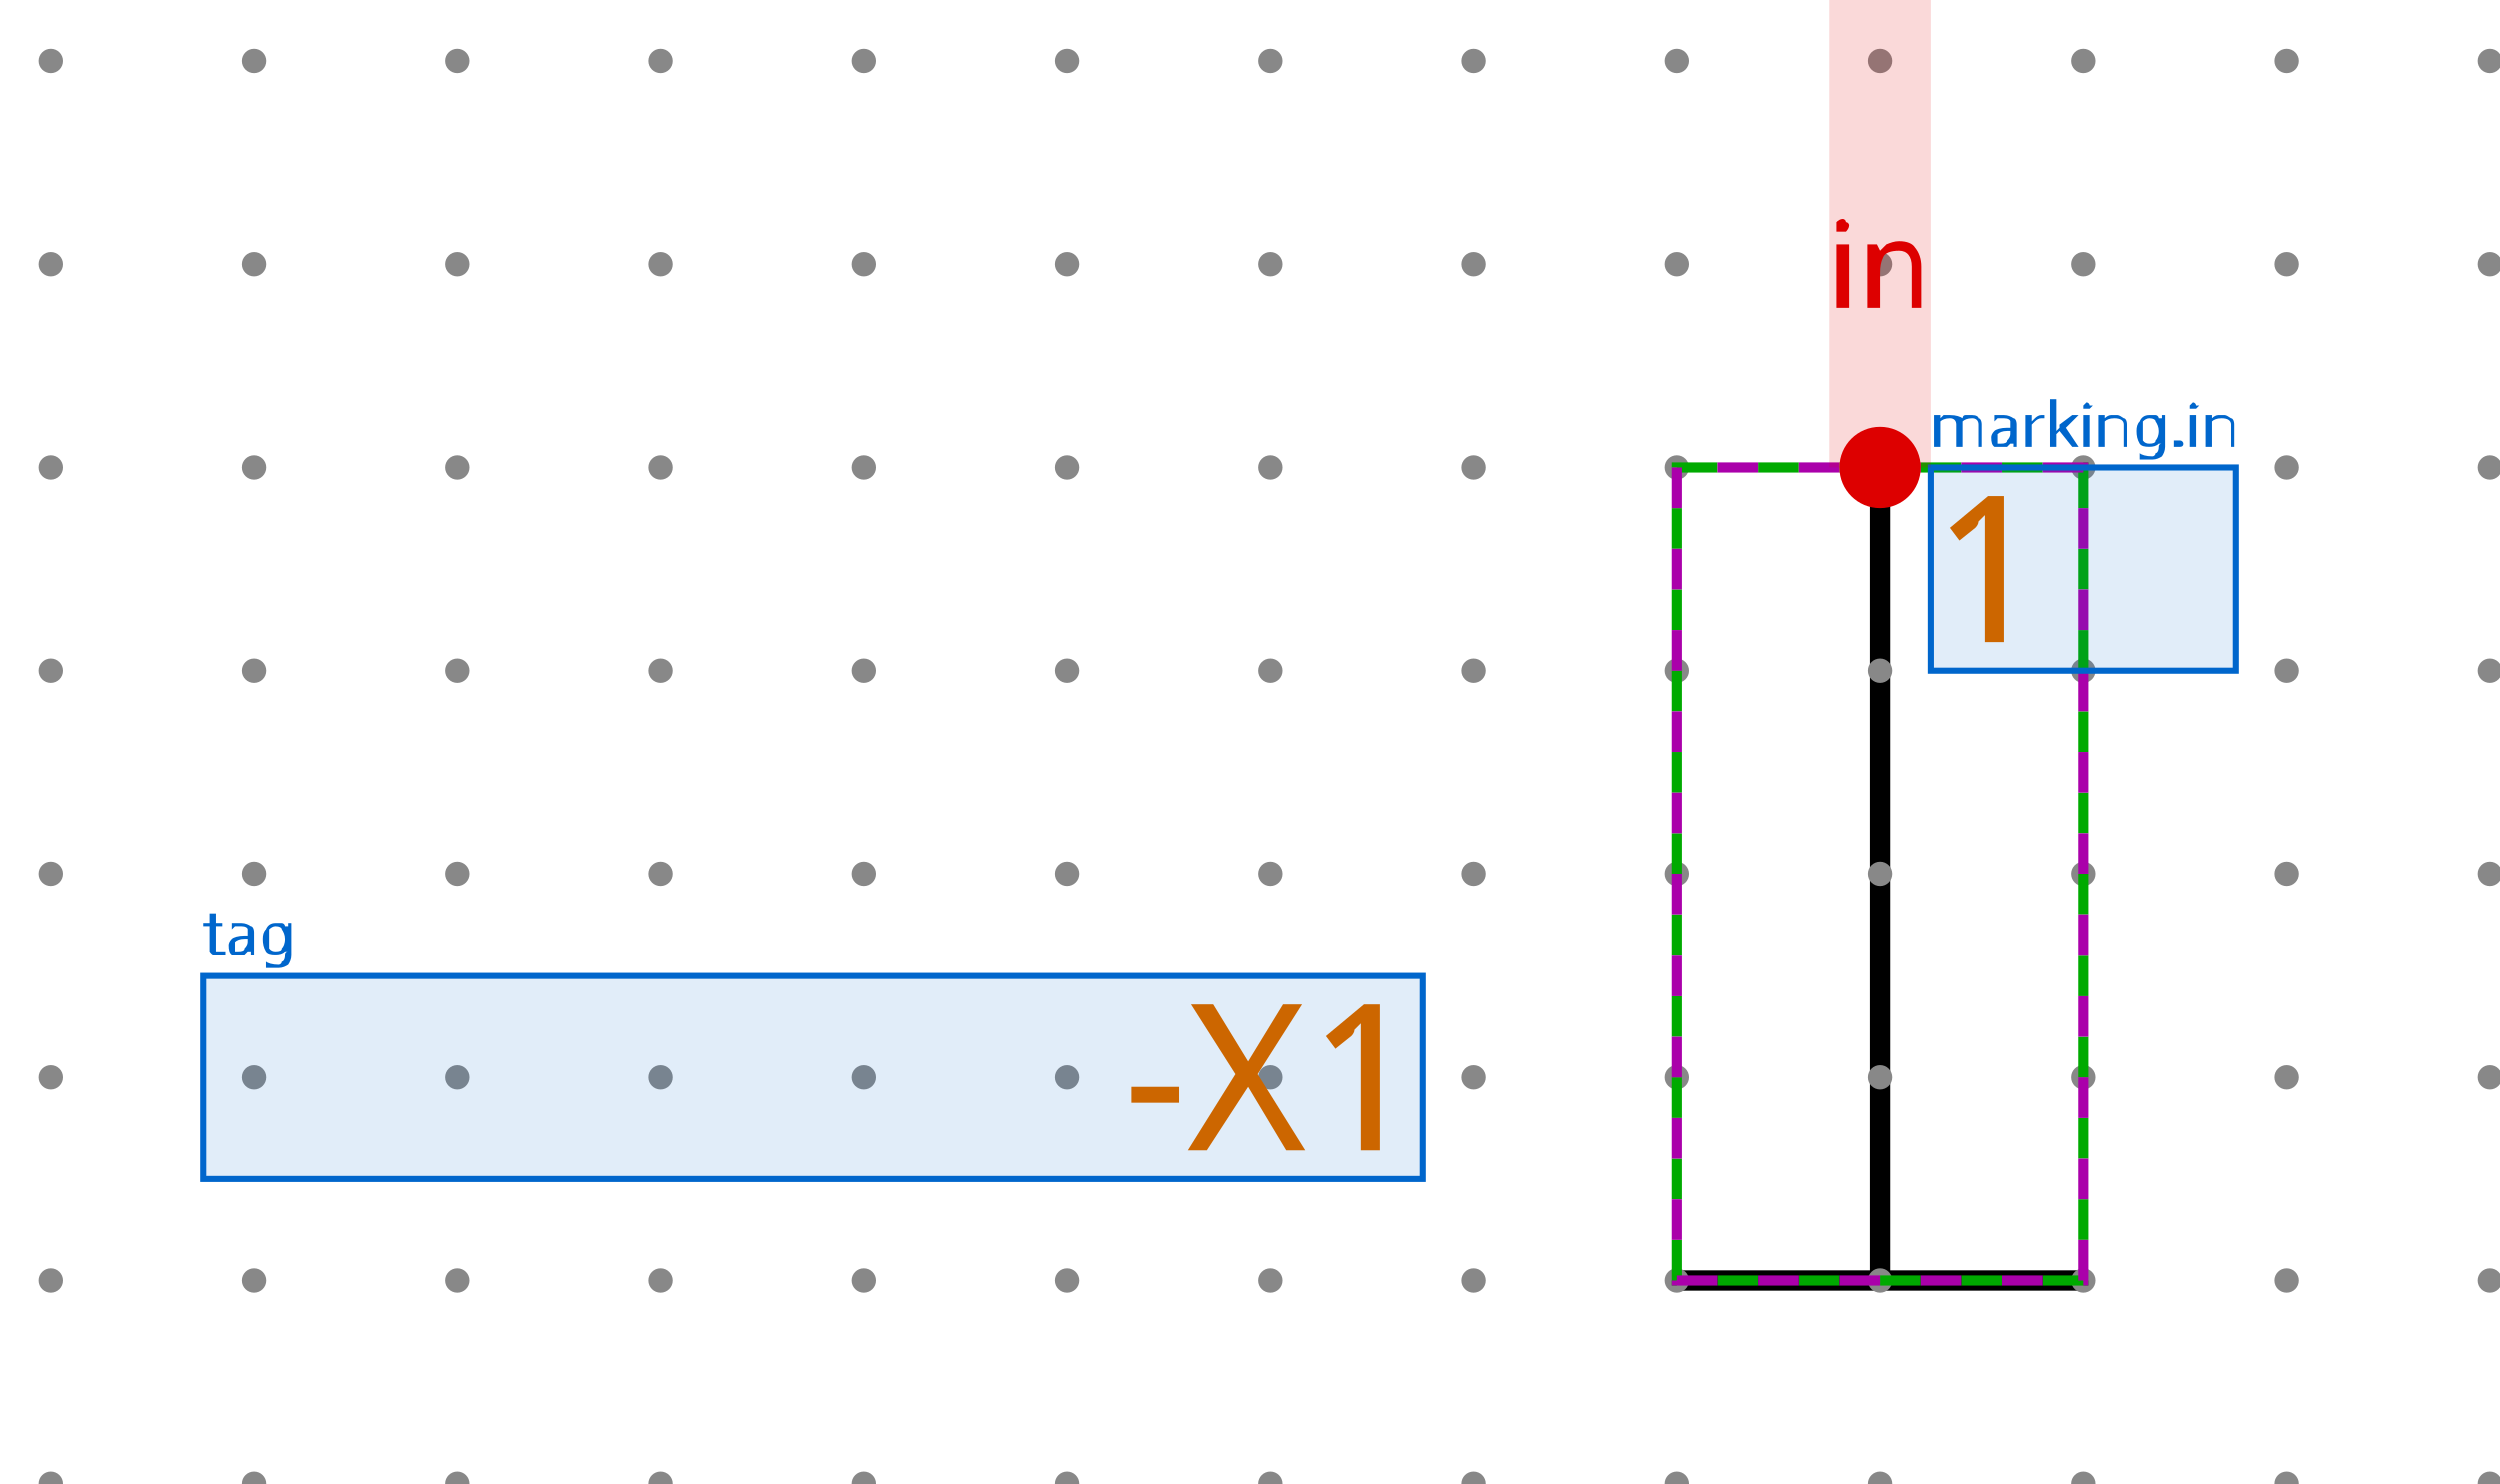
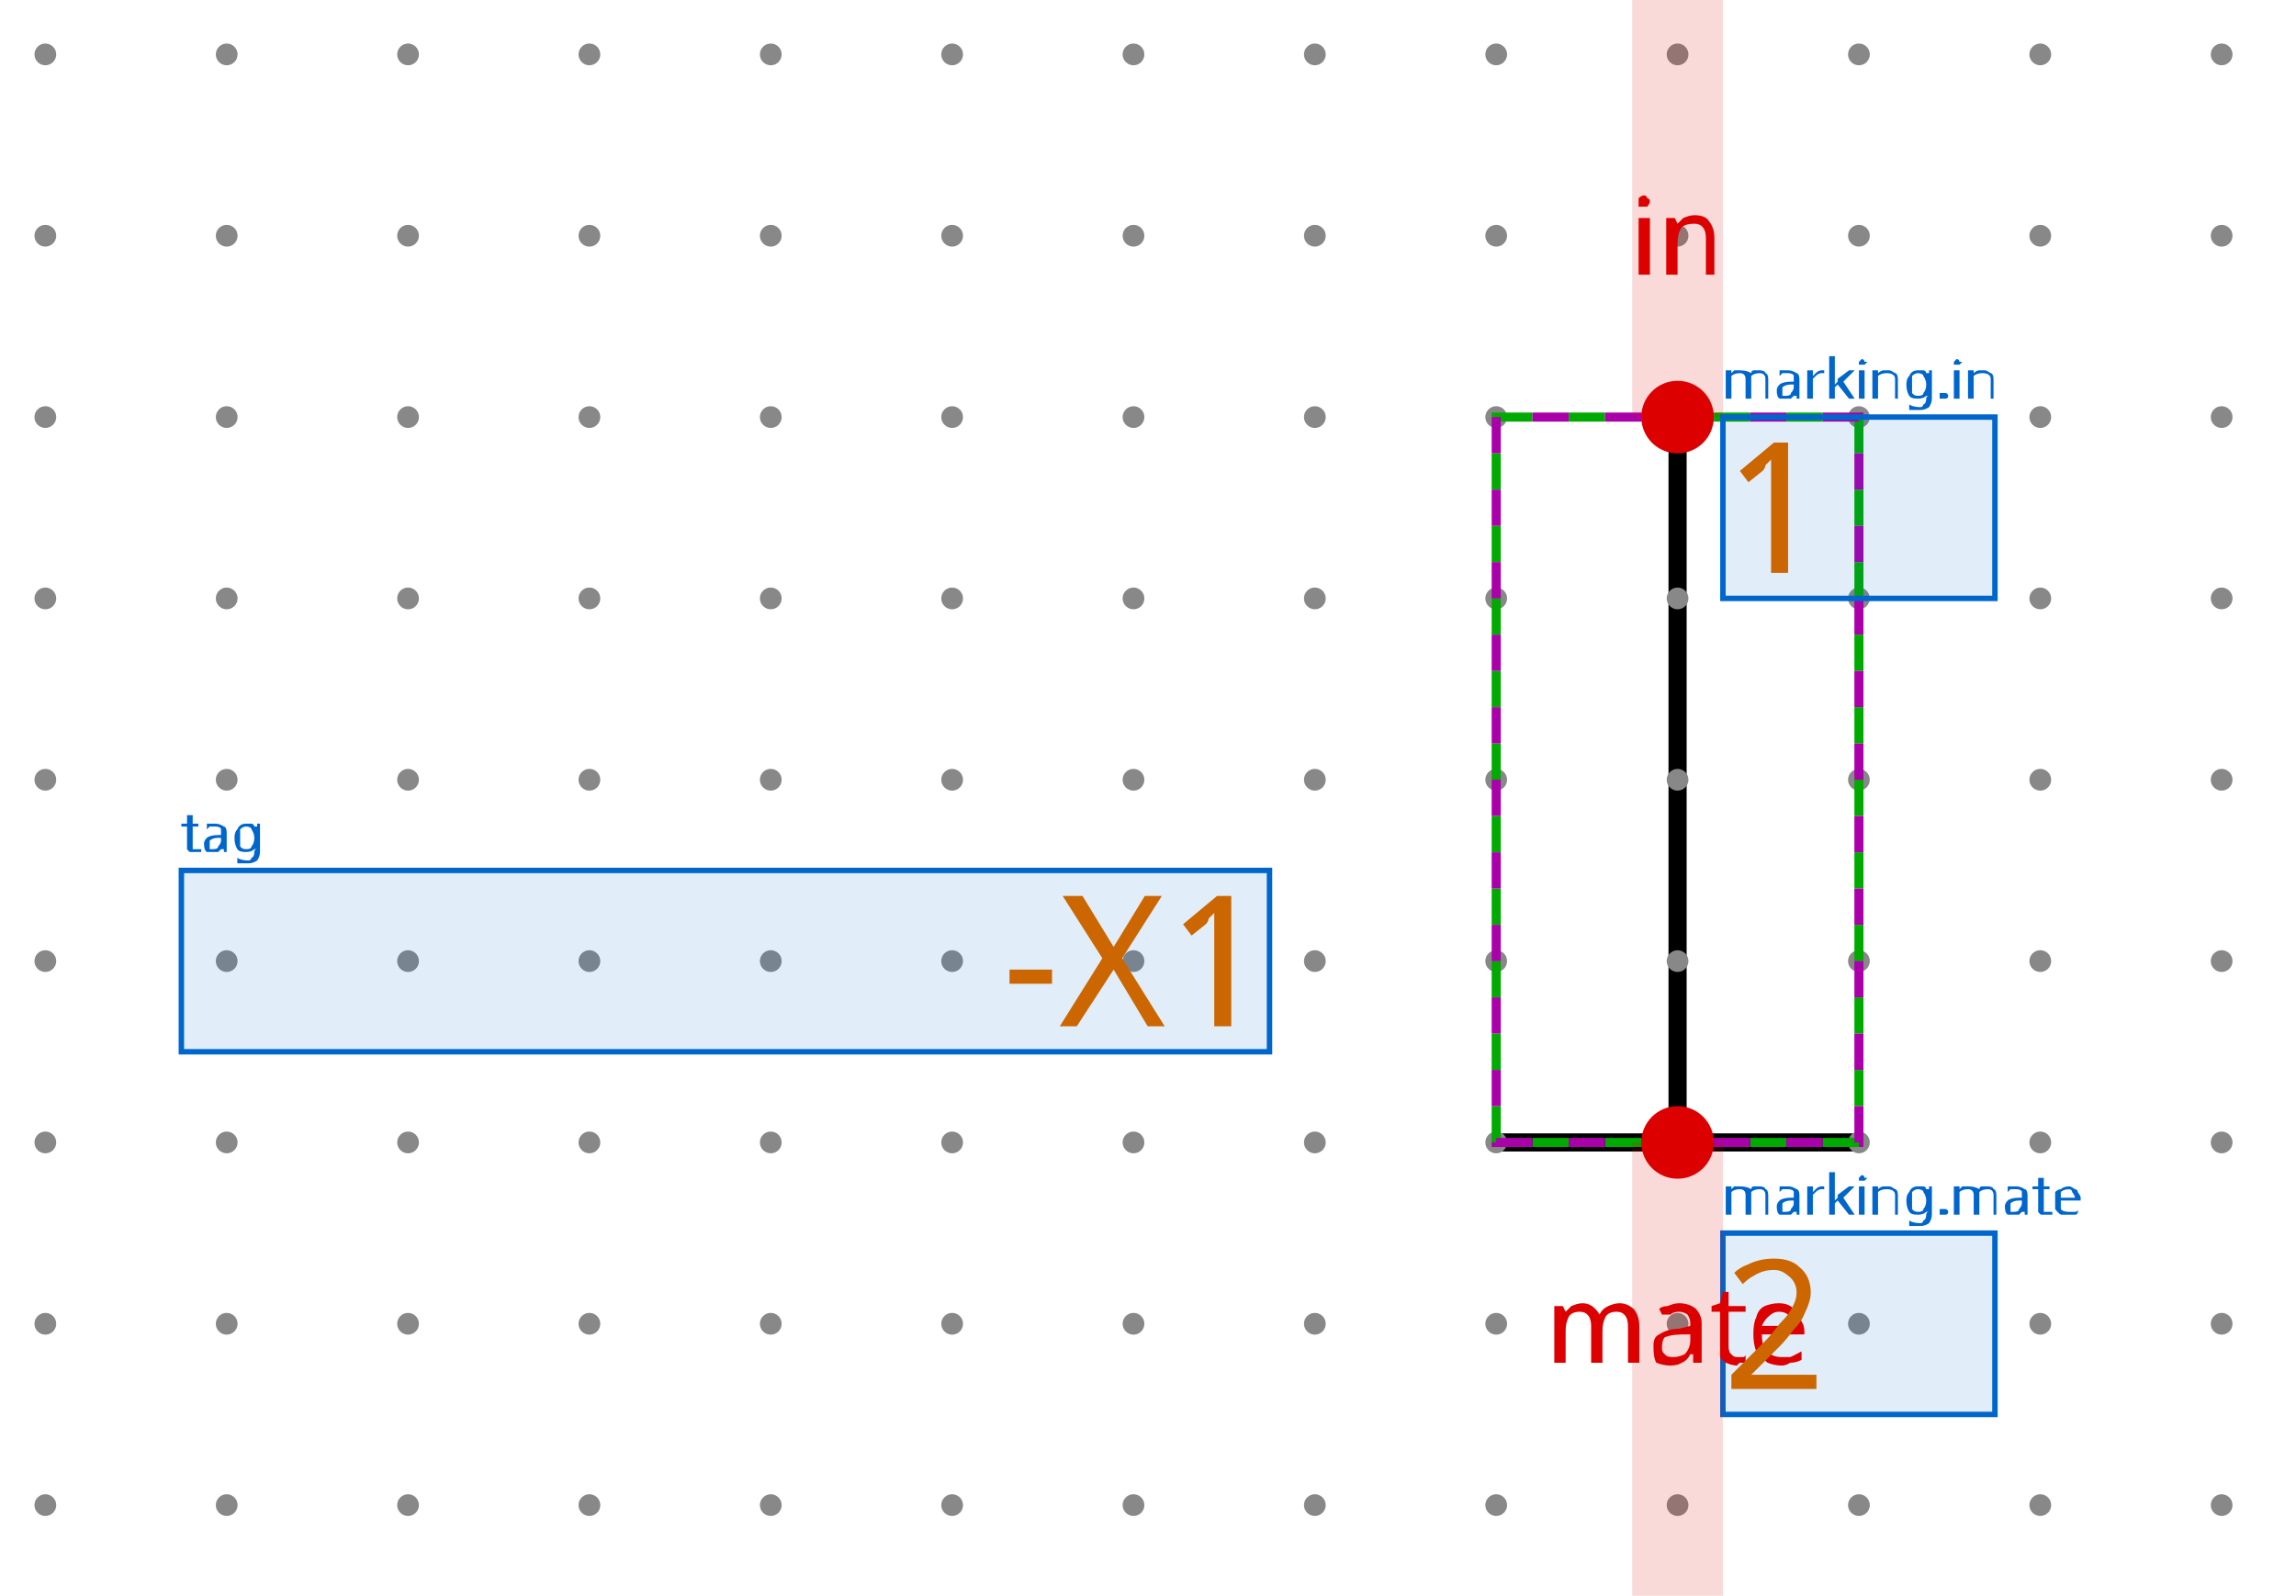
- <svg xmlns="http://www.w3.org/2000/svg" width="30.75mm" height="18.25mm" viewBox="-9.25 -4.3 12.3 7.3">
+ <svg xmlns="http://www.w3.org/2000/svg" width="31.65mm" height="22mm" viewBox="-9.25 -4.3 12.66 8.8">
  <g fill="none" stroke="#000" stroke-linecap="butt" stroke-linejoin="miter">
    <line x1="0" y1="-2" x2="0" y2="2" stroke-width="0.1" />
    <line x1="-1" y1="2" x2="1" y2="2" stroke-width="0.1" />
  </g>
  <g class="annotation">
    <circle class="grid" cx="-9" cy="-4" r="0.06" fill="#888" stroke="none" />
    <circle class="grid" cx="-8" cy="-4" r="0.06" fill="#888" stroke="none" />
    <circle class="grid" cx="-7" cy="-4" r="0.06" fill="#888" stroke="none" />
    <circle class="grid" cx="-6" cy="-4" r="0.06" fill="#888" stroke="none" />
    <circle class="grid" cx="-5" cy="-4" r="0.06" fill="#888" stroke="none" />
    <circle class="grid" cx="-4" cy="-4" r="0.06" fill="#888" stroke="none" />
    <circle class="grid" cx="-3" cy="-4" r="0.06" fill="#888" stroke="none" />
    <circle class="grid" cx="-2" cy="-4" r="0.06" fill="#888" stroke="none" />
    <circle class="grid" cx="-1" cy="-4" r="0.06" fill="#888" stroke="none" />
    <circle class="grid" cx="0" cy="-4" r="0.06" fill="#888" stroke="none" />
    <circle class="grid" cx="1" cy="-4" r="0.06" fill="#888" stroke="none" />
    <circle class="grid" cx="2" cy="-4" r="0.06" fill="#888" stroke="none" />
    <circle class="grid" cx="3" cy="-4" r="0.06" fill="#888" stroke="none" />
    <circle class="grid" cx="-9" cy="-3" r="0.06" fill="#888" stroke="none" />
    <circle class="grid" cx="-8" cy="-3" r="0.06" fill="#888" stroke="none" />
    <circle class="grid" cx="-7" cy="-3" r="0.06" fill="#888" stroke="none" />
    <circle class="grid" cx="-6" cy="-3" r="0.06" fill="#888" stroke="none" />
    <circle class="grid" cx="-5" cy="-3" r="0.06" fill="#888" stroke="none" />
    <circle class="grid" cx="-4" cy="-3" r="0.06" fill="#888" stroke="none" />
    <circle class="grid" cx="-3" cy="-3" r="0.06" fill="#888" stroke="none" />
    <circle class="grid" cx="-2" cy="-3" r="0.06" fill="#888" stroke="none" />
    <circle class="grid" cx="-1" cy="-3" r="0.06" fill="#888" stroke="none" />
    <circle class="grid" cx="0" cy="-3" r="0.06" fill="#888" stroke="none" />
    <circle class="grid" cx="1" cy="-3" r="0.06" fill="#888" stroke="none" />
    <circle class="grid" cx="2" cy="-3" r="0.06" fill="#888" stroke="none" />
    <circle class="grid" cx="3" cy="-3" r="0.06" fill="#888" stroke="none" />
    <circle class="grid" cx="-9" cy="-2" r="0.06" fill="#888" stroke="none" />
    <circle class="grid" cx="-8" cy="-2" r="0.06" fill="#888" stroke="none" />
    <circle class="grid" cx="-7" cy="-2" r="0.06" fill="#888" stroke="none" />
    <circle class="grid" cx="-6" cy="-2" r="0.06" fill="#888" stroke="none" />
    <circle class="grid" cx="-5" cy="-2" r="0.06" fill="#888" stroke="none" />
    <circle class="grid" cx="-4" cy="-2" r="0.06" fill="#888" stroke="none" />
    <circle class="grid" cx="-3" cy="-2" r="0.06" fill="#888" stroke="none" />
    <circle class="grid" cx="-2" cy="-2" r="0.06" fill="#888" stroke="none" />
    <circle class="grid" cx="-1" cy="-2" r="0.06" fill="#888" stroke="none" />
    <circle class="grid" cx="0" cy="-2" r="0.06" fill="#888" stroke="none" />
    <circle class="grid" cx="1" cy="-2" r="0.06" fill="#888" stroke="none" />
    <circle class="grid" cx="2" cy="-2" r="0.06" fill="#888" stroke="none" />
    <circle class="grid" cx="3" cy="-2" r="0.06" fill="#888" stroke="none" />
    <circle class="grid" cx="-9" cy="-1" r="0.06" fill="#888" stroke="none" />
    <circle class="grid" cx="-8" cy="-1" r="0.06" fill="#888" stroke="none" />
    <circle class="grid" cx="-7" cy="-1" r="0.06" fill="#888" stroke="none" />
    <circle class="grid" cx="-6" cy="-1" r="0.06" fill="#888" stroke="none" />
    <circle class="grid" cx="-5" cy="-1" r="0.06" fill="#888" stroke="none" />
    <circle class="grid" cx="-4" cy="-1" r="0.06" fill="#888" stroke="none" />
    <circle class="grid" cx="-3" cy="-1" r="0.06" fill="#888" stroke="none" />
    <circle class="grid" cx="-2" cy="-1" r="0.06" fill="#888" stroke="none" />
    <circle class="grid" cx="-1" cy="-1" r="0.06" fill="#888" stroke="none" />
    <circle class="grid" cx="0" cy="-1" r="0.06" fill="#888" stroke="none" />
    <circle class="grid" cx="1" cy="-1" r="0.06" fill="#888" stroke="none" />
    <circle class="grid" cx="2" cy="-1" r="0.06" fill="#888" stroke="none" />
    <circle class="grid" cx="3" cy="-1" r="0.06" fill="#888" stroke="none" />
    <circle class="grid" cx="-9" cy="0" r="0.06" fill="#888" stroke="none" />
    <circle class="grid" cx="-8" cy="0" r="0.06" fill="#888" stroke="none" />
    <circle class="grid" cx="-7" cy="0" r="0.06" fill="#888" stroke="none" />
    <circle class="grid" cx="-6" cy="0" r="0.06" fill="#888" stroke="none" />
    <circle class="grid" cx="-5" cy="0" r="0.06" fill="#888" stroke="none" />
    <circle class="grid" cx="-4" cy="0" r="0.06" fill="#888" stroke="none" />
    <circle class="grid" cx="-3" cy="0" r="0.06" fill="#888" stroke="none" />
    <circle class="grid" cx="-2" cy="0" r="0.06" fill="#888" stroke="none" />
    <circle class="grid" cx="-1" cy="0" r="0.06" fill="#888" stroke="none" />
    <circle class="grid" cx="0" cy="0" r="0.06" fill="#888" stroke="none" />
    <circle class="grid" cx="1" cy="0" r="0.06" fill="#888" stroke="none" />
    <circle class="grid" cx="2" cy="0" r="0.06" fill="#888" stroke="none" />
    <circle class="grid" cx="3" cy="0" r="0.06" fill="#888" stroke="none" />
    <circle class="grid" cx="-9" cy="1" r="0.06" fill="#888" stroke="none" />
    <circle class="grid" cx="-8" cy="1" r="0.06" fill="#888" stroke="none" />
    <circle class="grid" cx="-7" cy="1" r="0.06" fill="#888" stroke="none" />
    <circle class="grid" cx="-6" cy="1" r="0.06" fill="#888" stroke="none" />
    <circle class="grid" cx="-5" cy="1" r="0.06" fill="#888" stroke="none" />
    <circle class="grid" cx="-4" cy="1" r="0.06" fill="#888" stroke="none" />
    <circle class="grid" cx="-3" cy="1" r="0.06" fill="#888" stroke="none" />
    <circle class="grid" cx="-2" cy="1" r="0.06" fill="#888" stroke="none" />
    <circle class="grid" cx="-1" cy="1" r="0.06" fill="#888" stroke="none" />
    <circle class="grid" cx="0" cy="1" r="0.06" fill="#888" stroke="none" />
    <circle class="grid" cx="1" cy="1" r="0.06" fill="#888" stroke="none" />
    <circle class="grid" cx="2" cy="1" r="0.06" fill="#888" stroke="none" />
    <circle class="grid" cx="3" cy="1" r="0.06" fill="#888" stroke="none" />
    <circle class="grid" cx="-9" cy="2" r="0.06" fill="#888" stroke="none" />
    <circle class="grid" cx="-8" cy="2" r="0.06" fill="#888" stroke="none" />
    <circle class="grid" cx="-7" cy="2" r="0.06" fill="#888" stroke="none" />
    <circle class="grid" cx="-6" cy="2" r="0.06" fill="#888" stroke="none" />
    <circle class="grid" cx="-5" cy="2" r="0.06" fill="#888" stroke="none" />
    <circle class="grid" cx="-4" cy="2" r="0.06" fill="#888" stroke="none" />
    <circle class="grid" cx="-3" cy="2" r="0.06" fill="#888" stroke="none" />
    <circle class="grid" cx="-2" cy="2" r="0.06" fill="#888" stroke="none" />
    <circle class="grid" cx="-1" cy="2" r="0.06" fill="#888" stroke="none" />
    <circle class="grid" cx="0" cy="2" r="0.06" fill="#888" stroke="none" />
    <circle class="grid" cx="1" cy="2" r="0.06" fill="#888" stroke="none" />
    <circle class="grid" cx="2" cy="2" r="0.06" fill="#888" stroke="none" />
    <circle class="grid" cx="3" cy="2" r="0.06" fill="#888" stroke="none" />
    <circle class="grid" cx="-9" cy="3" r="0.06" fill="#888" stroke="none" />
    <circle class="grid" cx="-8" cy="3" r="0.06" fill="#888" stroke="none" />
    <circle class="grid" cx="-7" cy="3" r="0.06" fill="#888" stroke="none" />
    <circle class="grid" cx="-6" cy="3" r="0.06" fill="#888" stroke="none" />
    <circle class="grid" cx="-5" cy="3" r="0.06" fill="#888" stroke="none" />
    <circle class="grid" cx="-4" cy="3" r="0.06" fill="#888" stroke="none" />
    <circle class="grid" cx="-3" cy="3" r="0.06" fill="#888" stroke="none" />
    <circle class="grid" cx="-2" cy="3" r="0.06" fill="#888" stroke="none" />
    <circle class="grid" cx="-1" cy="3" r="0.06" fill="#888" stroke="none" />
    <circle class="grid" cx="0" cy="3" r="0.06" fill="#888" stroke="none" />
    <circle class="grid" cx="1" cy="3" r="0.06" fill="#888" stroke="none" />
    <circle class="grid" cx="2" cy="3" r="0.06" fill="#888" stroke="none" />
    <circle class="grid" cx="3" cy="3" r="0.06" fill="#888" stroke="none" />
+     <circle class="grid" cx="-9" cy="4" r="0.06" fill="#888" stroke="none" />
+     <circle class="grid" cx="-8" cy="4" r="0.06" fill="#888" stroke="none" />
+     <circle class="grid" cx="-7" cy="4" r="0.06" fill="#888" stroke="none" />
+     <circle class="grid" cx="-6" cy="4" r="0.06" fill="#888" stroke="none" />
+     <circle class="grid" cx="-5" cy="4" r="0.06" fill="#888" stroke="none" />
+     <circle class="grid" cx="-4" cy="4" r="0.06" fill="#888" stroke="none" />
+     <circle class="grid" cx="-3" cy="4" r="0.06" fill="#888" stroke="none" />
+     <circle class="grid" cx="-2" cy="4" r="0.06" fill="#888" stroke="none" />
+     <circle class="grid" cx="-1" cy="4" r="0.06" fill="#888" stroke="none" />
+     <circle class="grid" cx="0" cy="4" r="0.06" fill="#888" stroke="none" />
+     <circle class="grid" cx="1" cy="4" r="0.06" fill="#888" stroke="none" />
+     <circle class="grid" cx="2" cy="4" r="0.06" fill="#888" stroke="none" />
+     <circle class="grid" cx="3" cy="4" r="0.06" fill="#888" stroke="none" />
    <rect class="body-box" x="-1" y="-2" width="2" height="4" fill="none" stroke="#0a0" stroke-width="0.05" stroke-dasharray="0.2 0.2" />
    <rect class="keepout-box" x="-1" y="-2" width="2" height="4" fill="none" stroke="#a0a" stroke-width="0.05" stroke-dasharray="0.2 0.2" stroke-dashoffset="0.2" />
    <rect class="slot-box" x="0.25" y="-2" width="1.5" height="1" fill="#06c" fill-opacity="0.12" stroke="#06c" stroke-width="0.03" />
    <text class="slot-id" x="0.25" y="-2.1" font-size="0.3" text-anchor="start" fill="#06c" stroke="none" font-family="sans-serif">marking.in</text>
+     <rect class="slot-box" x="0.25" y="2.5" width="1.5" height="1" fill="#06c" fill-opacity="0.12" stroke="#06c" stroke-width="0.03" />
+     <text class="slot-id" x="0.25" y="2.4" font-size="0.3" text-anchor="start" fill="#06c" stroke="none" font-family="sans-serif">marking.mate</text>
    <rect class="slot-box" x="-8.25" y="0.5" width="6" height="1" fill="#06c" fill-opacity="0.12" stroke="#06c" stroke-width="0.03" />
    <text class="slot-id" x="-8.25" y="0.4" font-size="0.3" text-anchor="start" fill="#06c" stroke="none" font-family="sans-serif">tag</text>
    <rect class="lane" x="-0.25" y="-4.3" width="0.5" height="2.3" fill="#d00" fill-opacity="0.15" stroke="none" />
+     <rect class="lane" x="-0.25" y="2" width="0.5" height="2.5" fill="#d00" fill-opacity="0.15" stroke="none" />
    <circle class="port" cx="0" cy="-2" r="0.2" fill="#d00" stroke="none" />
    <text class="port-id" x="0" y="-2.784" font-size="0.6" text-anchor="middle" fill="#d00" stroke="none" font-family="sans-serif">in</text>
+     <circle class="port" cx="0" cy="2" r="0.2" fill="#d00" stroke="none" />
+     <text class="port-id" x="0" y="3.216" font-size="0.6" text-anchor="middle" fill="#d00" stroke="none" font-family="sans-serif">mate</text>
  </g>
  <g class="samples">
    <text class="sample-text" x="0.25" y="-1.14" font-size="1" text-anchor="start" fill="#c60" stroke="none" font-family="sans-serif">1</text>
+     <text class="sample-text" x="0.25" y="3.36" font-size="1" text-anchor="start" fill="#c60" stroke="none" font-family="sans-serif">2</text>
    <text class="sample-text" x="-2.25" y="1.36" font-size="1" text-anchor="end" fill="#c60" stroke="none" font-family="sans-serif">-X1</text>
  </g>
</svg>
